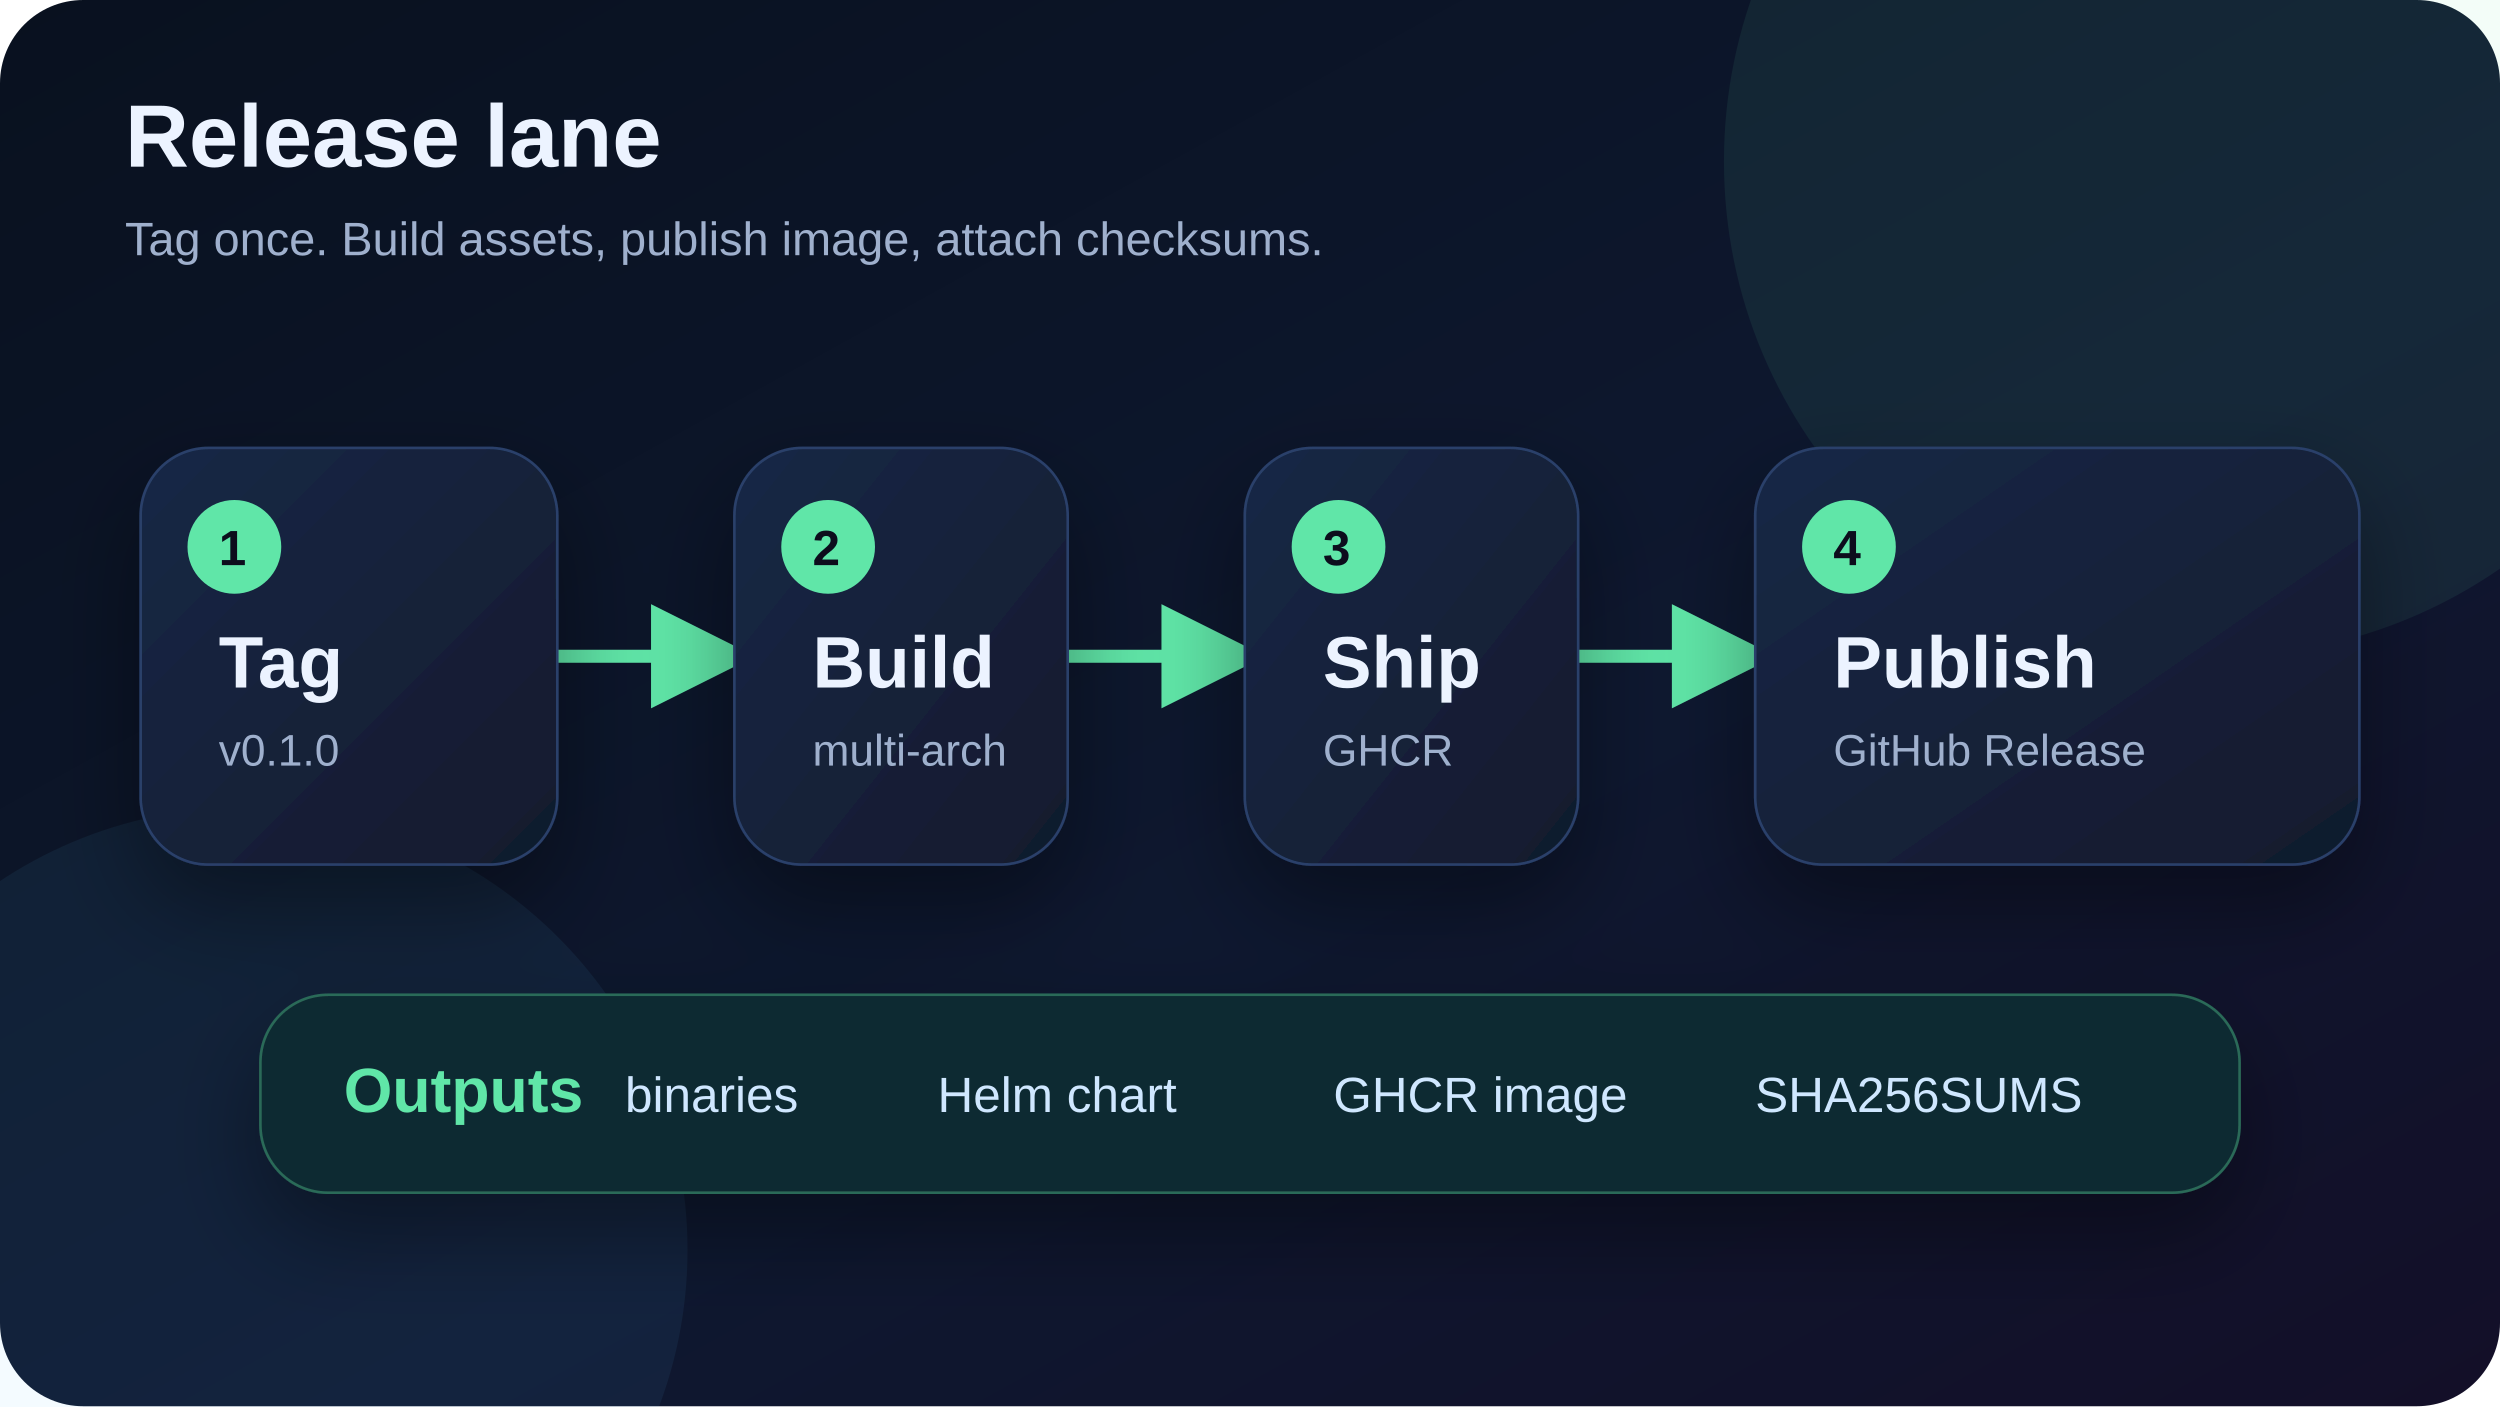
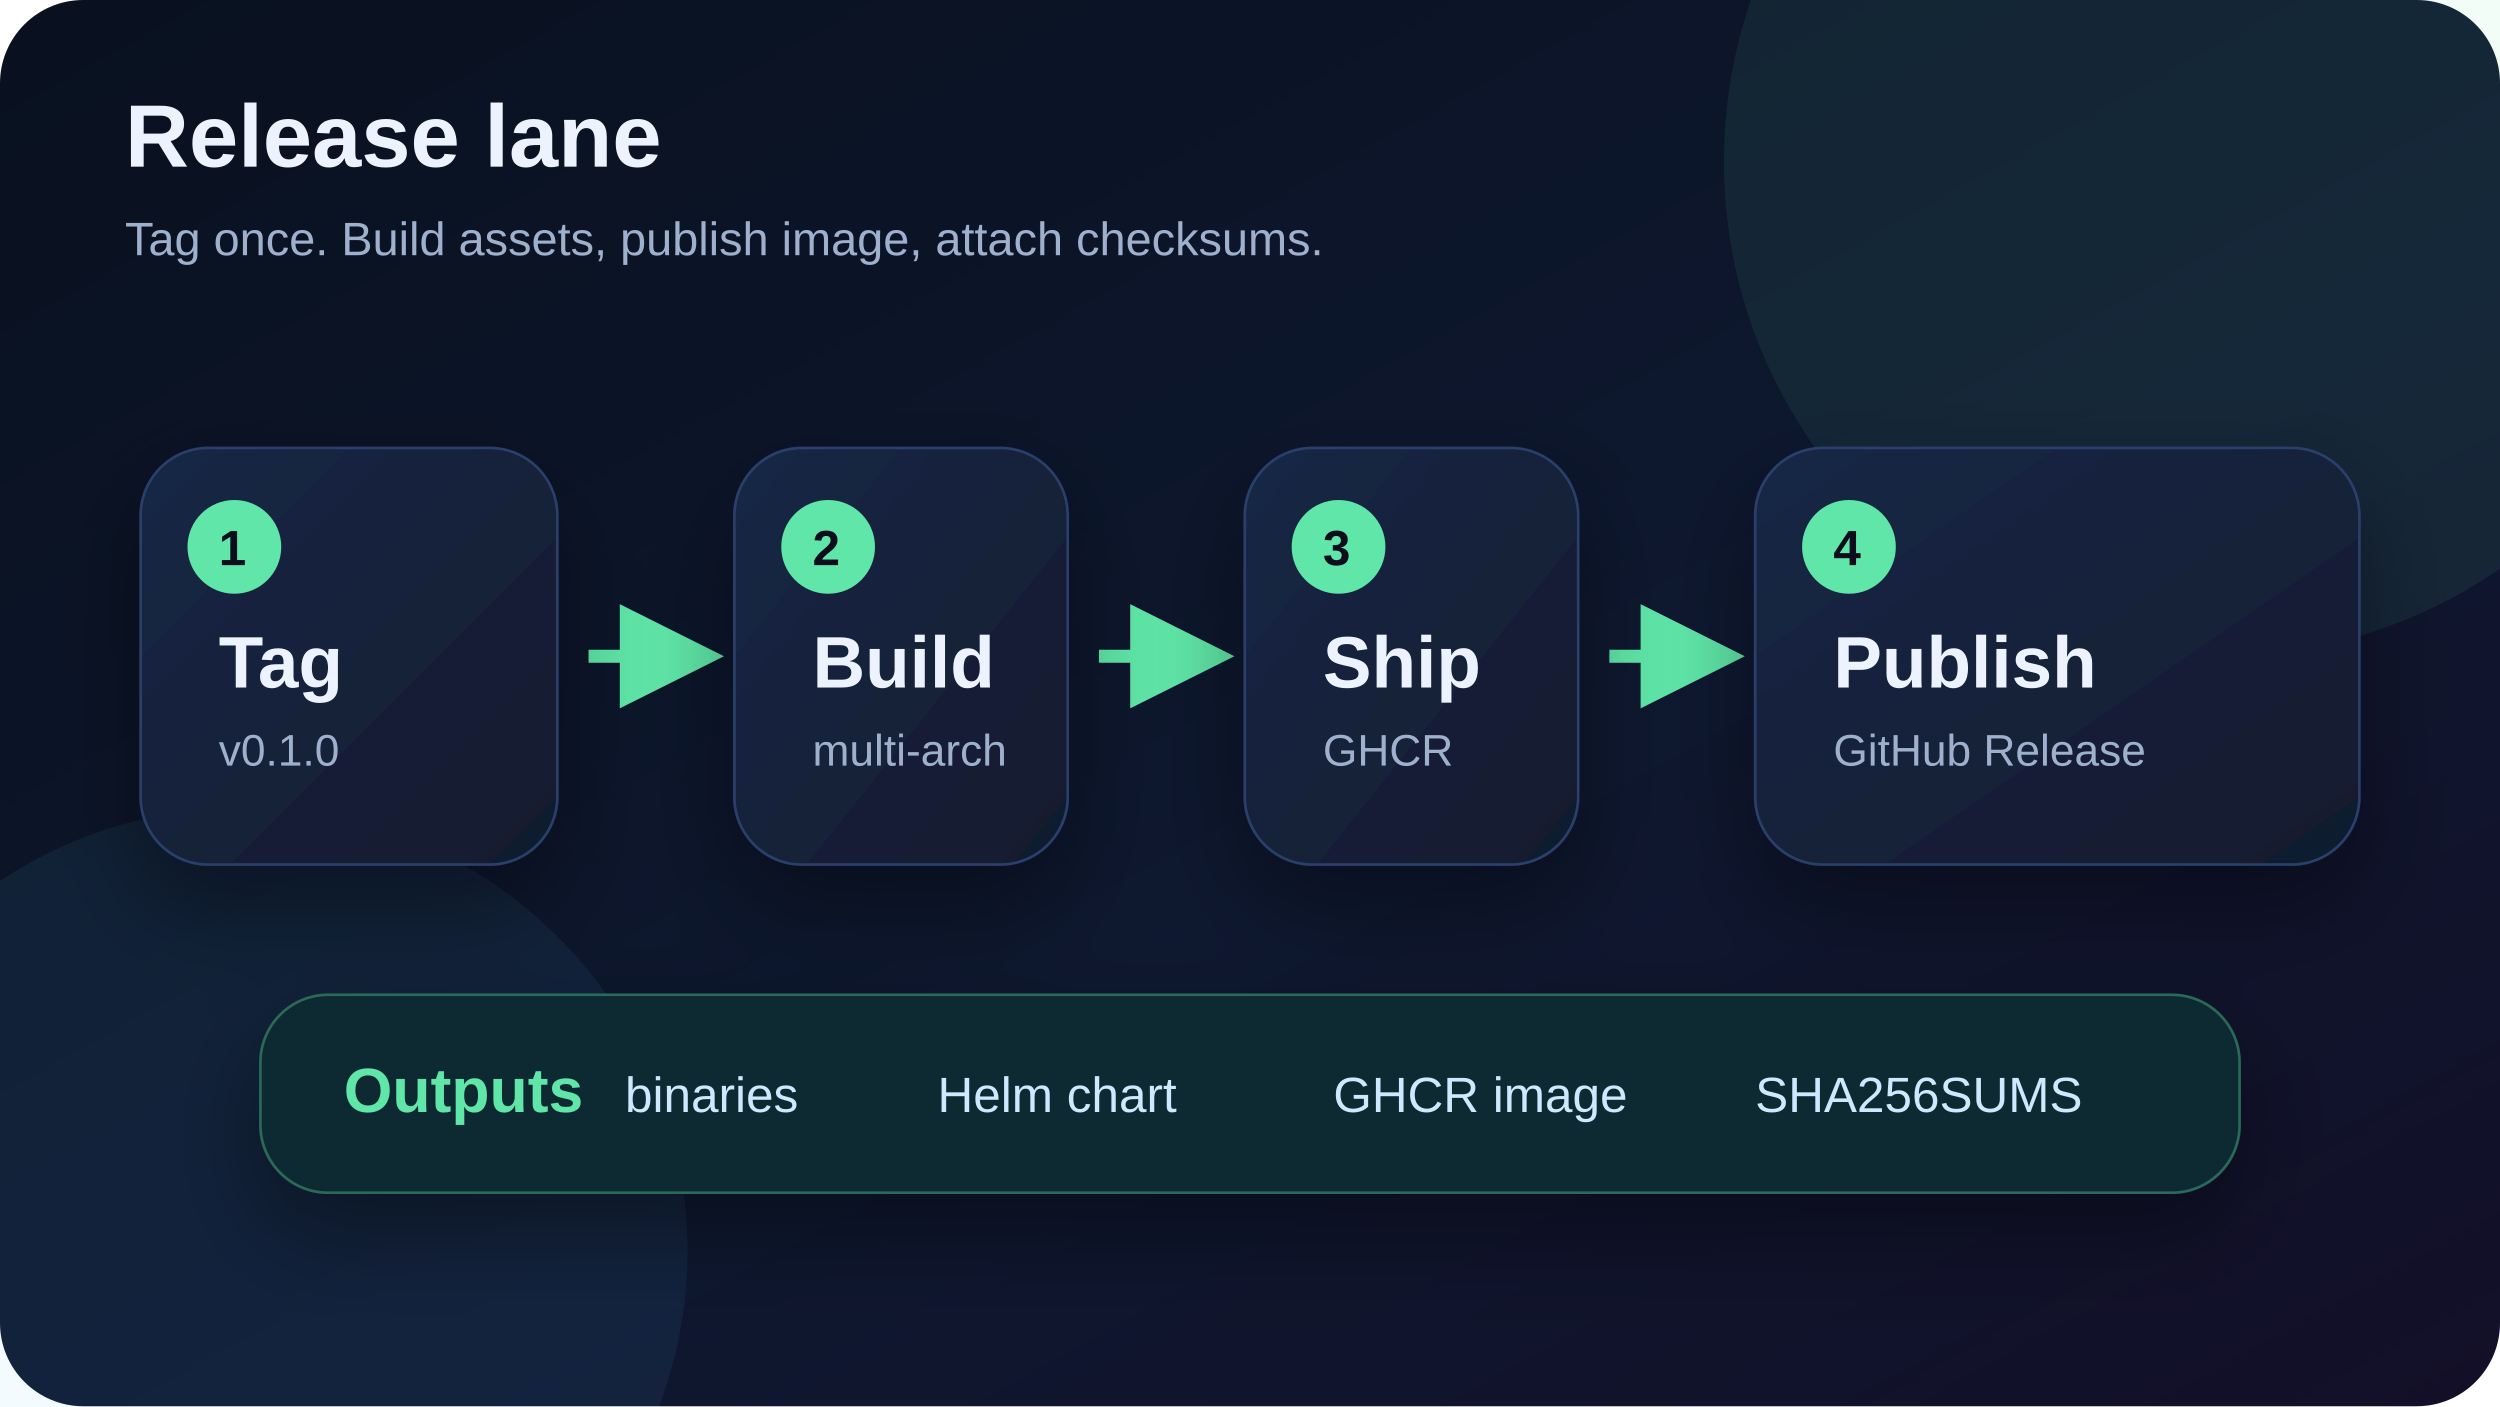
<svg xmlns="http://www.w3.org/2000/svg" viewBox="0 0 960 540" role="img" aria-labelledby="title desc">
  <defs>
    <linearGradient id="bg" x1="0" y1="0" x2="1" y2="1">
      <stop offset="0" stop-color="#09111f" />
      <stop offset="0.58" stop-color="#0e1830" />
      <stop offset="1" stop-color="#130f28" />
    </linearGradient>
    <linearGradient id="card" x1="0" y1="0" x2="1" y2="1">
      <stop offset="0" stop-color="#172846" />
      <stop offset="1" stop-color="#111a2d" />
    </linearGradient>
    <filter id="shadow" x="-20%" y="-20%" width="140%" height="140%">
      <feDropShadow dx="0" dy="16" stdDeviation="18" flood-color="#000" flood-opacity="0.38" />
    </filter>
    <marker id="arrow" viewBox="0 0 10 10" refX="8" refY="5" markerWidth="8" markerHeight="8" orient="auto-start-reverse">
      <path d="M 0 0 L 10 5 L 0 10 z" fill="#60e6a8" />
    </marker>
  </defs>
  <rect width="960" height="540" rx="32" fill="url(#bg)" />
  <circle cx="852" cy="62" r="190" fill="#60e6a8" opacity="0.08" />
  <circle cx="94" cy="480" r="170" fill="#5cc8ff" opacity="0.07" />
  <g font-family="Arial, sans-serif">
    <text x="48" y="64" fill="#ecf3ff" font-size="34" font-weight="850">Release lane</text>
    <text x="48" y="98" fill="#9fb0cd" font-size="18">Tag once. Build assets, publish image, attach checksums.</text>
  </g>
  <g fill="none" stroke="#60e6a8" stroke-width="5" marker-end="url(#arrow)">
-     <path d="M214 252 H282" />
-     <path d="M410 252 H478" />
-     <path d="M606 252 H674" />
+     <path d="M226 252 H270" />
+     <path d="M422 252 H466" />
+     <path d="M618 252 H662" />
  </g>
  <g filter="url(#shadow)" font-family="Arial, sans-serif">
    <rect x="54" y="172" width="160" height="160" rx="26" fill="url(#card)" stroke="#2b416b" />
    <circle cx="90" cy="210" r="18" fill="#60e6a8" />
    <text x="84" y="217" fill="#07111f" font-size="19" font-weight="900">1</text>
    <text x="84" y="264" fill="#ecf3ff" font-size="28" font-weight="850">Tag</text>
    <text x="84" y="294" fill="#9fb0cd" font-size="17">v0.1.0</text>
    <rect x="282" y="172" width="128" height="160" rx="26" fill="url(#card)" stroke="#2b416b" />
    <circle cx="318" cy="210" r="18" fill="#60e6a8" />
    <text x="312" y="217" fill="#07111f" font-size="19" font-weight="900">2</text>
    <text x="312" y="264" fill="#ecf3ff" font-size="28" font-weight="850">Build</text>
    <text x="312" y="294" fill="#9fb0cd" font-size="17">multi-arch</text>
    <rect x="478" y="172" width="128" height="160" rx="26" fill="url(#card)" stroke="#2b416b" />
    <circle cx="514" cy="210" r="18" fill="#60e6a8" />
    <text x="508" y="217" fill="#07111f" font-size="19" font-weight="900">3</text>
    <text x="508" y="264" fill="#ecf3ff" font-size="28" font-weight="850">Ship</text>
    <text x="508" y="294" fill="#9fb0cd" font-size="17">GHCR</text>
    <rect x="674" y="172" width="232" height="160" rx="26" fill="url(#card)" stroke="#2b416b" />
    <circle cx="710" cy="210" r="18" fill="#60e6a8" />
    <text x="704" y="217" fill="#07111f" font-size="19" font-weight="900">4</text>
    <text x="704" y="264" fill="#ecf3ff" font-size="28" font-weight="850">Publish</text>
    <text x="704" y="294" fill="#9fb0cd" font-size="17">GitHub Release</text>
    <rect x="100" y="382" width="760" height="76" rx="26" fill="#0f2b32" stroke="#2b6b58" />
    <text x="132" y="427" fill="#60e6a8" font-size="24" font-weight="850">Outputs</text>
    <text x="240" y="427" fill="#cfe7ff" font-size="19">binaries</text>
    <text x="360" y="427" fill="#cfe7ff" font-size="19">Helm chart</text>
    <text x="512" y="427" fill="#cfe7ff" font-size="19">GHCR image</text>
    <text x="674" y="427" fill="#cfe7ff" font-size="19">SHA256SUMS</text>
  </g>
</svg>
